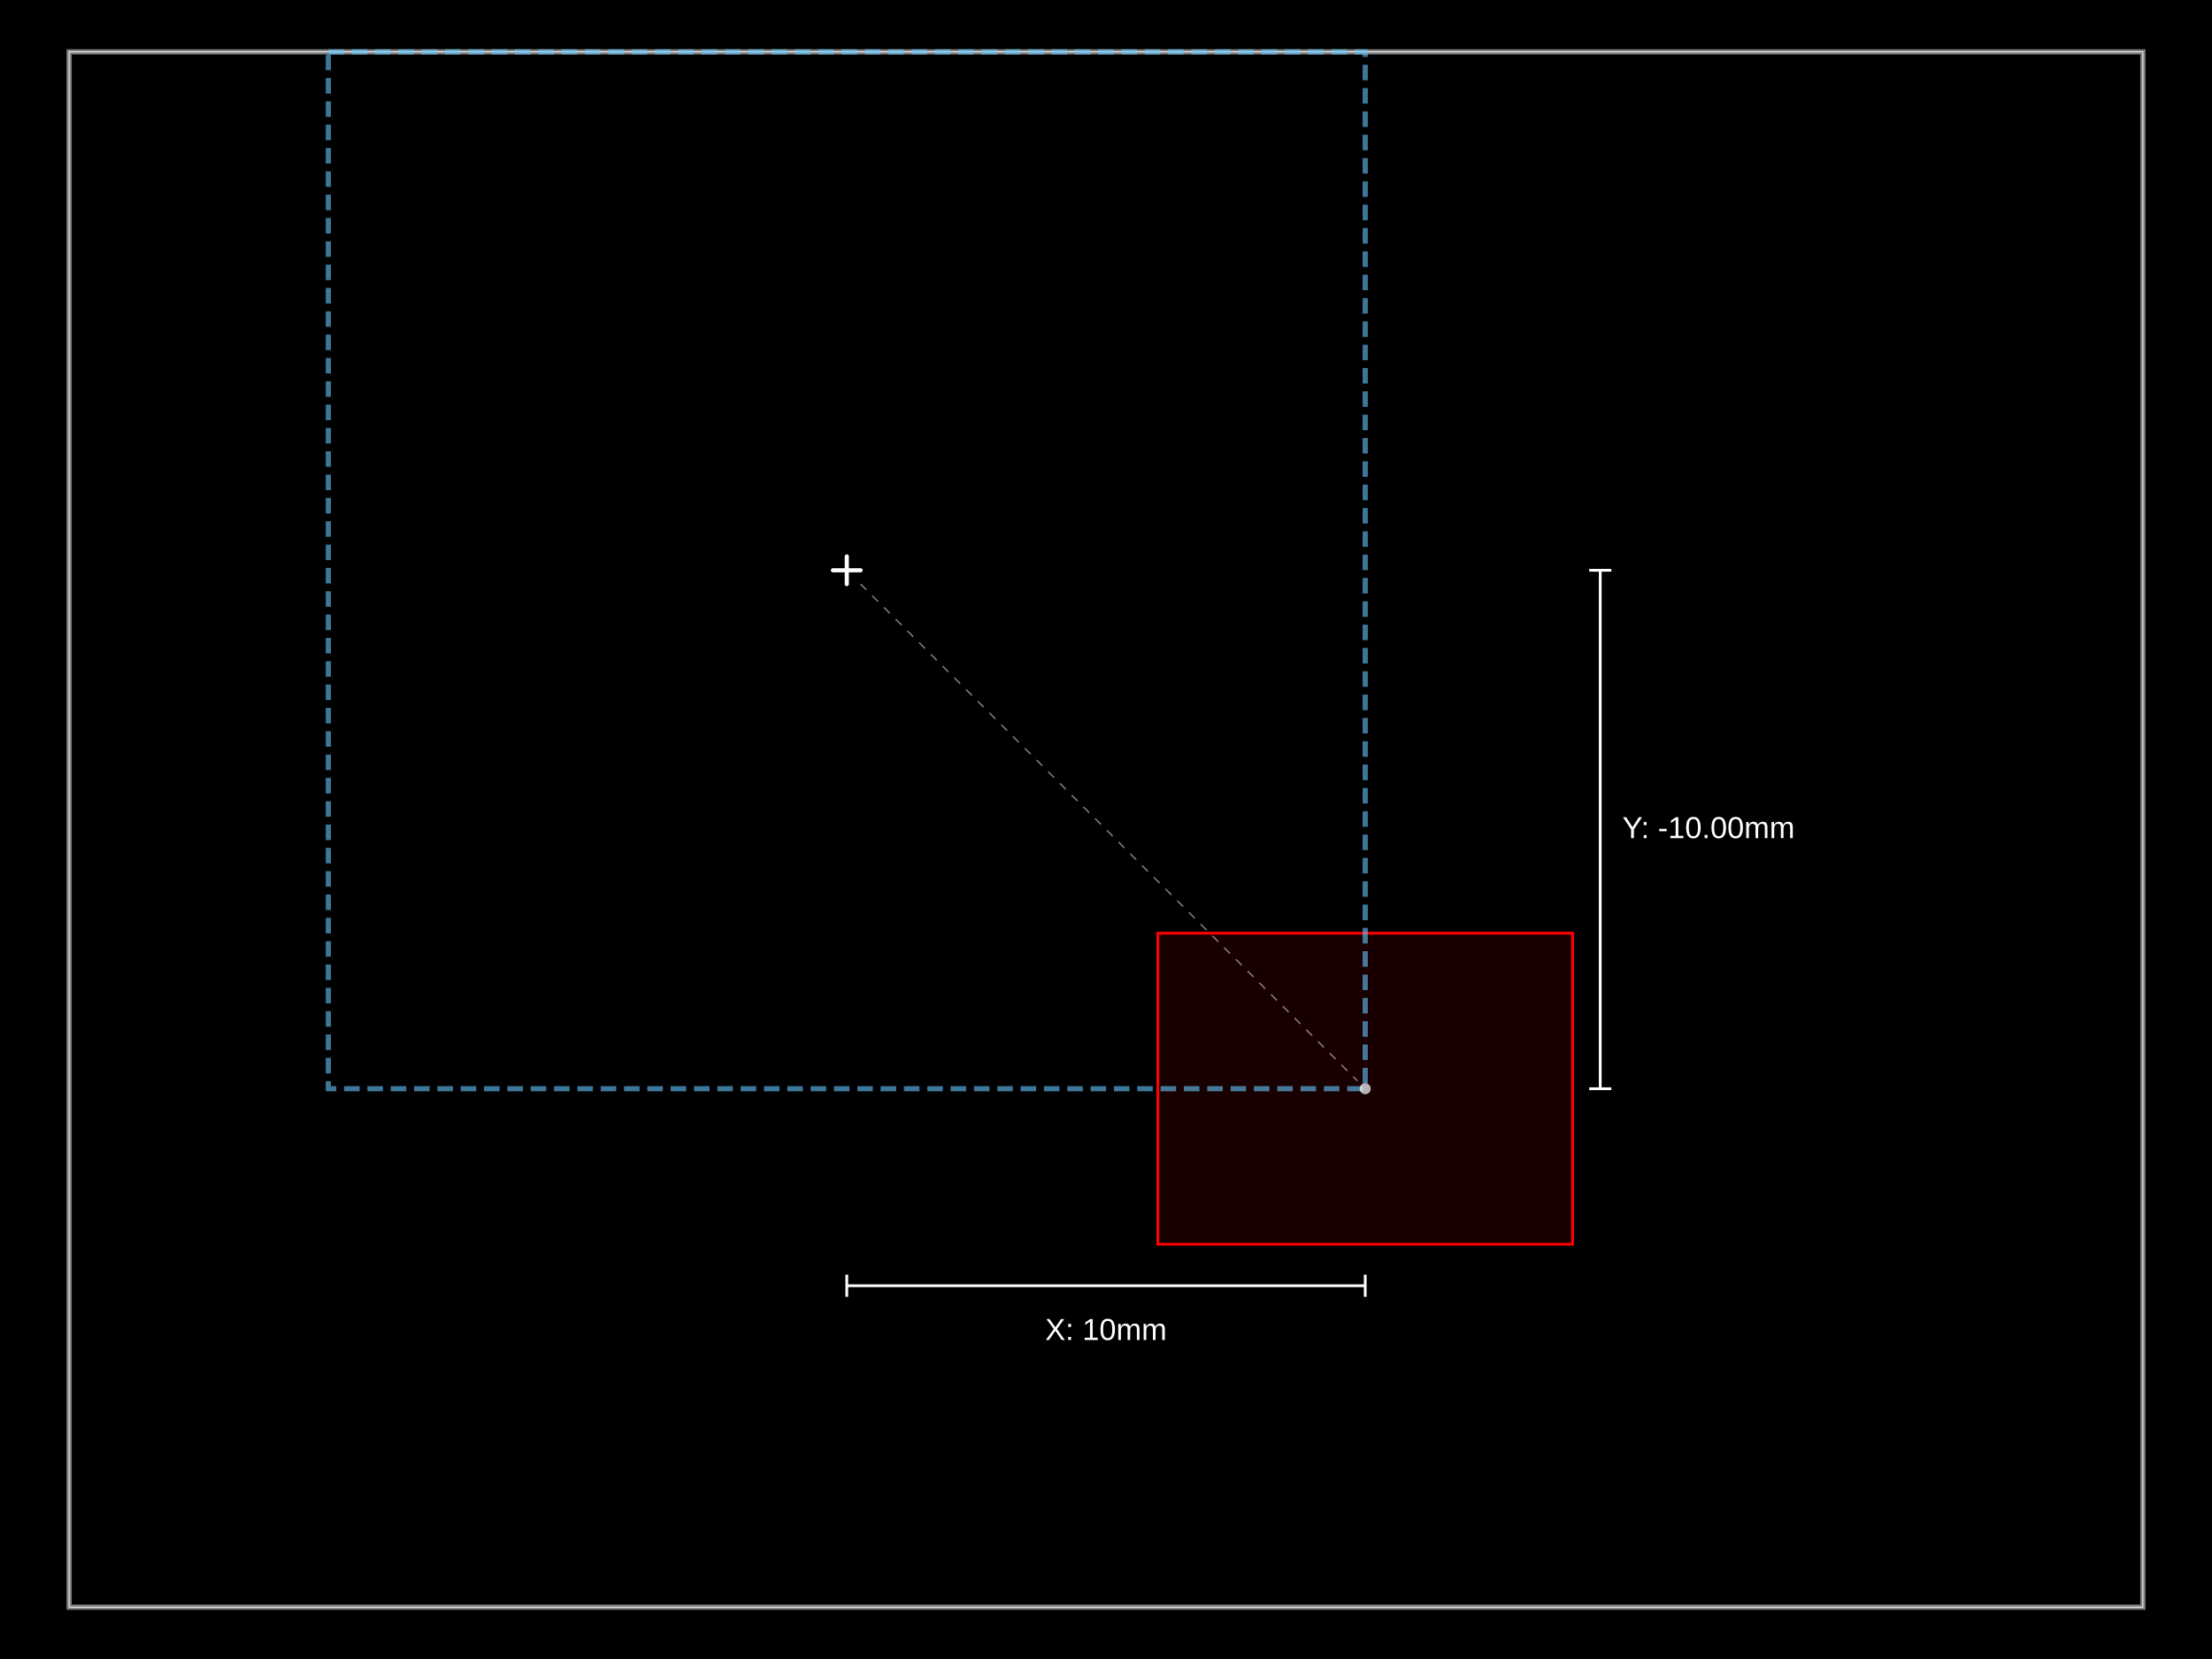
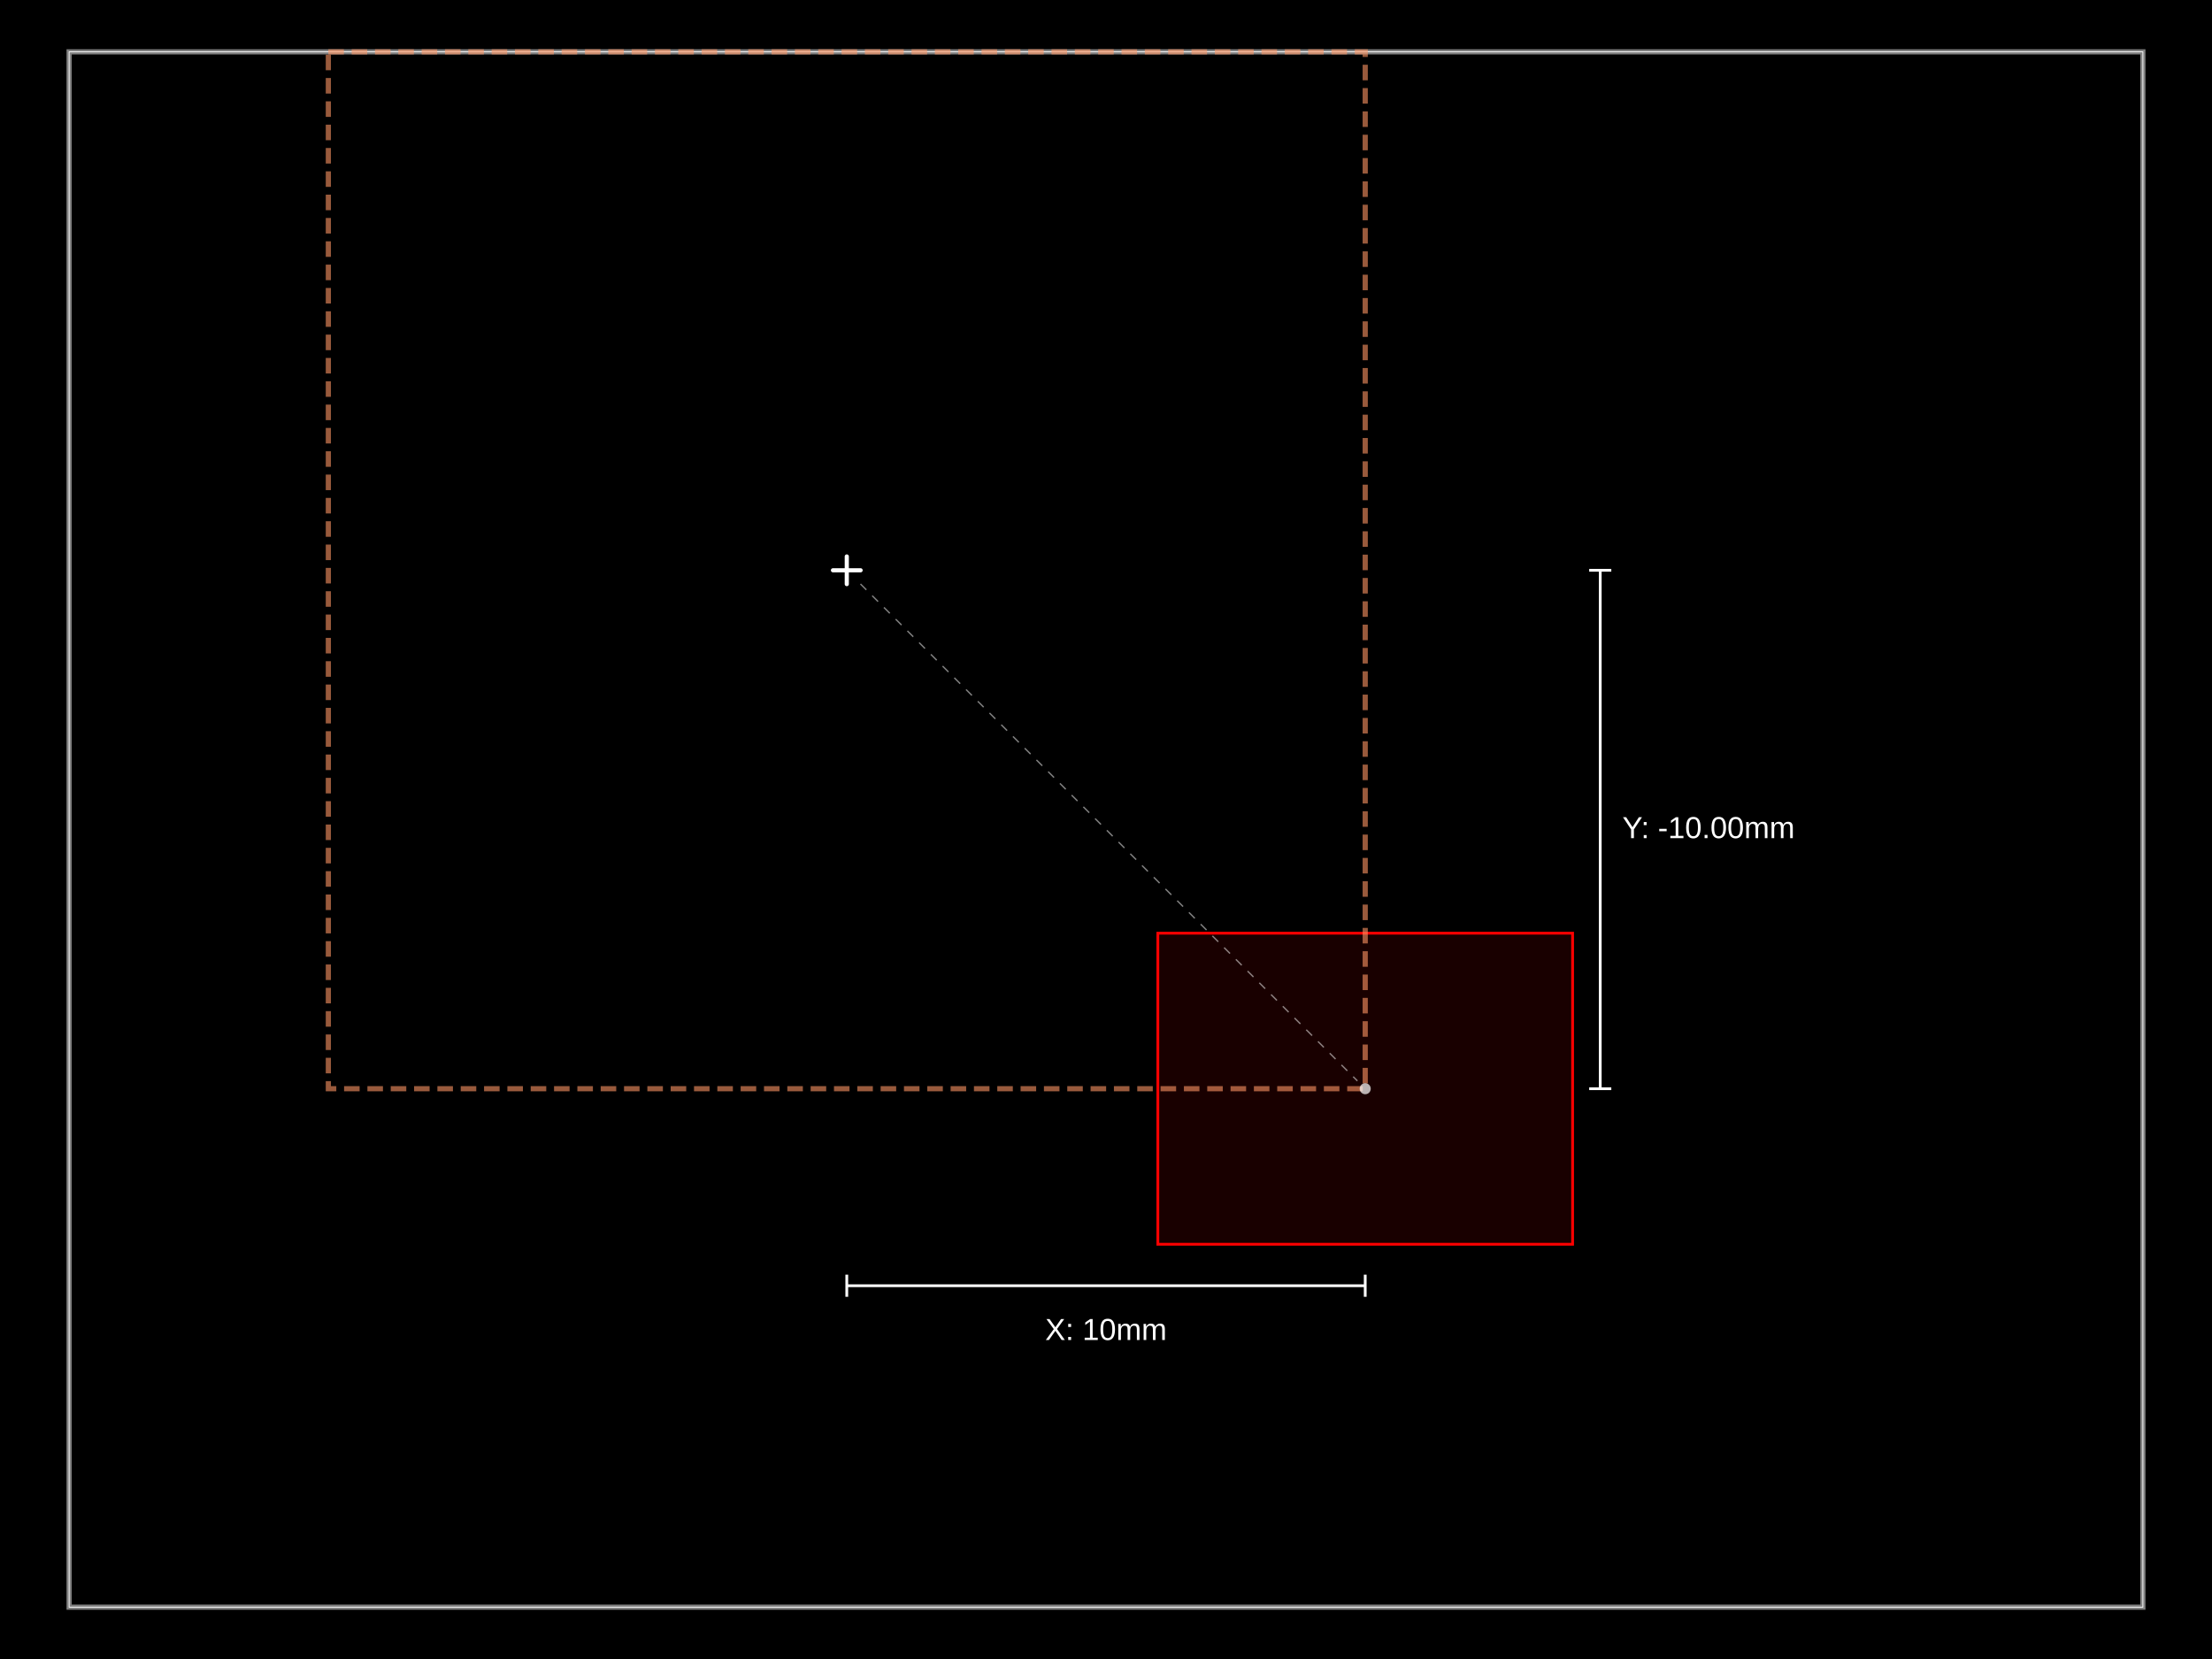
<svg xmlns="http://www.w3.org/2000/svg" width="800" height="600">
  <style />
  <rect class="boundary" x="0" y="0" fill="#000" width="800" height="600" data-type="pcb_background" data-pcb-layer="global" />
  <rect class="pcb-boundary" fill="none" stroke="#fff" stroke-width="0.3" x="25" y="18.75" width="750" height="562.5" data-type="pcb_boundary" data-pcb-layer="global" />
  <path class="pcb-board" d="M 25 581.25 L 775 581.25 L 775 18.75 L 25 18.75 Z" fill="none" stroke="rgba(255, 255, 255, 0.5)" stroke-width="1.875" data-type="pcb_board" data-pcb-layer="board" />
  <g transform="translate(493.75, 393.75) rotate(0) scale(1, -1)" data-type="pcb_component" data-pcb-layer="top">
    <rect class="pcb-component" x="-75" y="-56.25" width="150" height="112.5" fill="rgba(255, 0, 0, 0.1)" stroke="red" data-type="pcb_component" data-pcb-layer="top" />
  </g>
-   <rect class="pcb-group" fill="none" stroke="rgba(100, 200, 255, 0.6)" stroke-width="1.875" stroke-dasharray="5.625 2.812" data-type="pcb_group" data-pcb-group-id="group_1" data-pcb-layer="overlay" data-group-name="Parent Group" x="118.75" y="18.75" width="375" height="375" />
+   <rect class="pcb-group" fill="none" stroke="rgba(255, 150, 100, 0.6)" stroke-width="1.875" stroke-dasharray="5.625 2.812" data-type="pcb_group" data-pcb-group-id="group_1" data-pcb-layer="overlay" data-group-name="Parent Group" x="118.75" y="18.75" width="375" height="375" />
  <g class="anchor-offset-marker" data-type="anchor_offset_marker">
    <line x1="306.25" y1="201.25" x2="306.25" y2="211.25" stroke="#ffffff" stroke-width="1.5" stroke-linecap="round" />
    <line x1="301.25" y1="206.25" x2="311.25" y2="206.25" stroke="#ffffff" stroke-width="1.5" stroke-linecap="round" />
  </g>
  <line x1="311.2" y1="211.2" x2="490.922" y2="390.922" stroke="#ffffff" stroke-width="0.5" stroke-dasharray="3,3" opacity="0.5" class="anchor-offset-connector" />
  <circle cx="493.75" cy="393.75" r="2" fill="#ffffff" opacity="0.7" class="anchor-offset-component-marker" />
  <line x1="306.25" y1="465" x2="493.75" y2="465" stroke="#ffffff" stroke-width="1" class="anchor-offset-dimension-x" />
  <line x1="306.25" y1="461" x2="306.25" y2="469" stroke="#ffffff" stroke-width="1" />
  <line x1="493.75" y1="461" x2="493.75" y2="469" stroke="#ffffff" stroke-width="1" />
  <text x="400" y="477" fill="#ffffff" font-size="11" font-family="Arial, sans-serif" text-anchor="middle" dominant-baseline="hanging" class="anchor-offset-label">X: 10mm</text>
  <line x1="578.75" y1="206.25" x2="578.75" y2="393.75" stroke="#ffffff" stroke-width="1" class="anchor-offset-dimension-y" />
  <line x1="574.75" y1="206.25" x2="582.75" y2="206.25" stroke="#ffffff" stroke-width="1" />
  <line x1="574.75" y1="393.75" x2="582.75" y2="393.75" stroke="#ffffff" stroke-width="1" />
  <text x="586.75" y="300" fill="#ffffff" font-size="11" font-family="Arial, sans-serif" text-anchor="start" dominant-baseline="middle" class="anchor-offset-label">Y: -10.00mm</text>
</svg>
